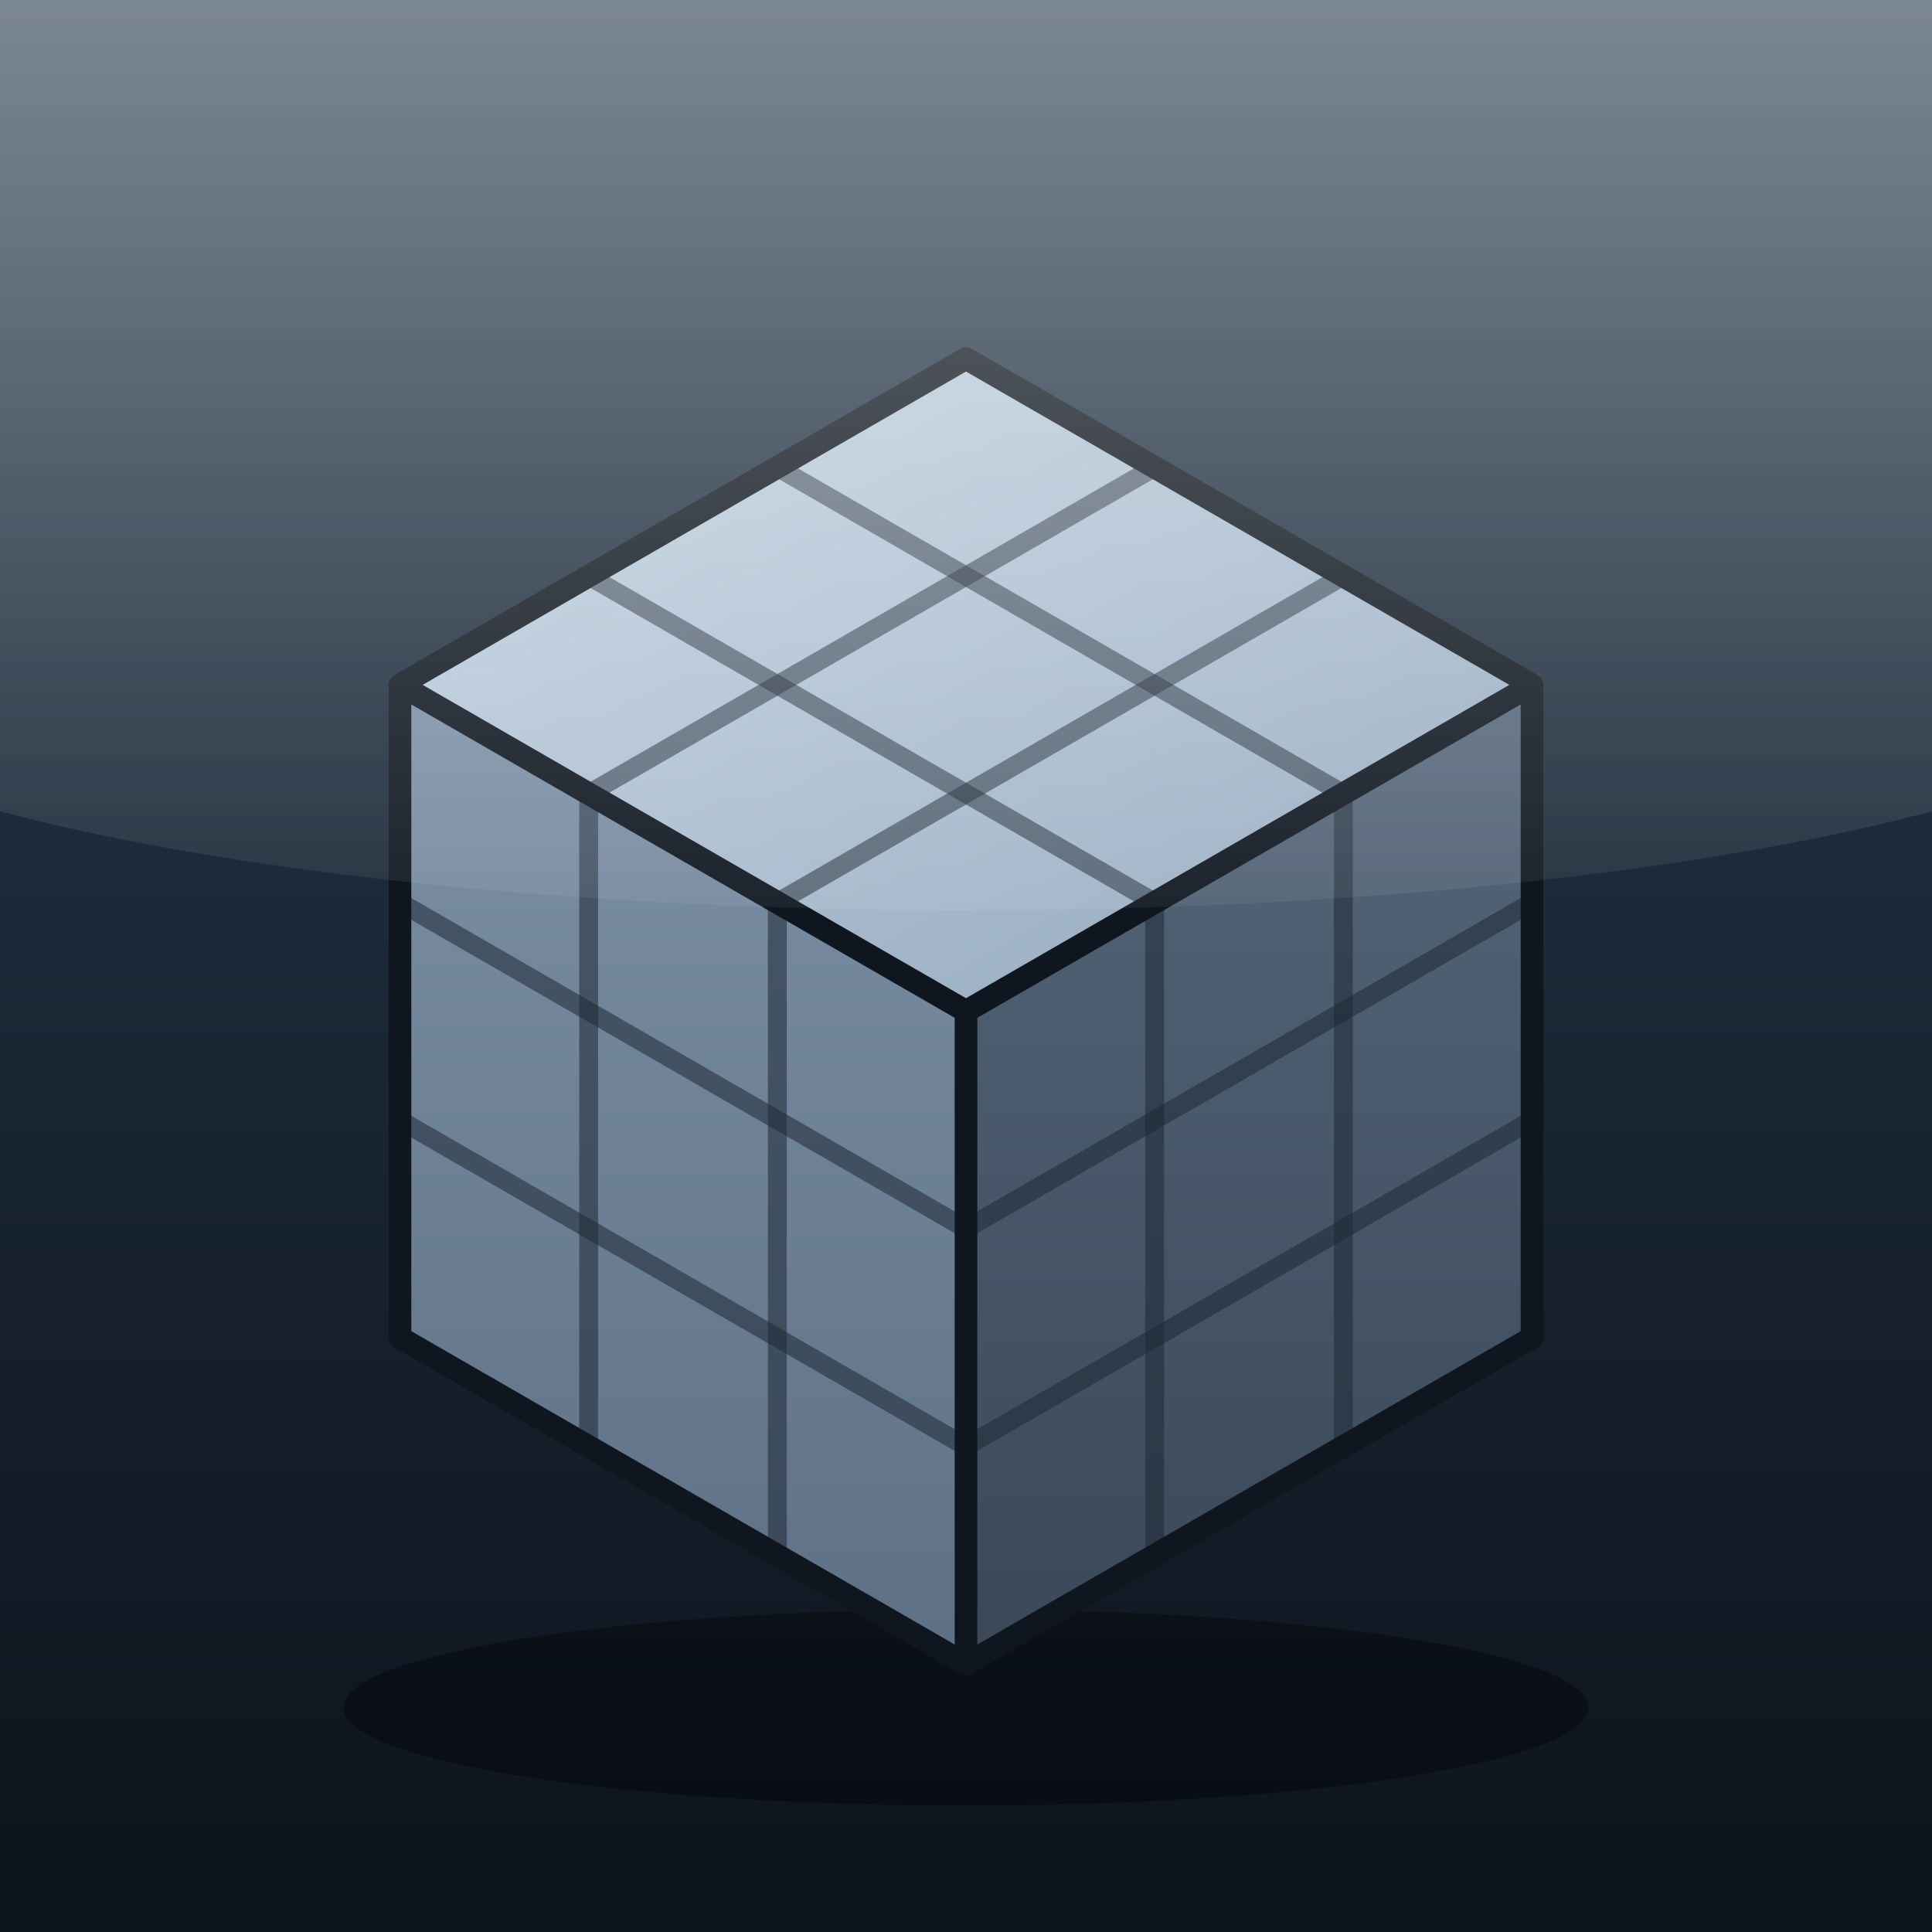
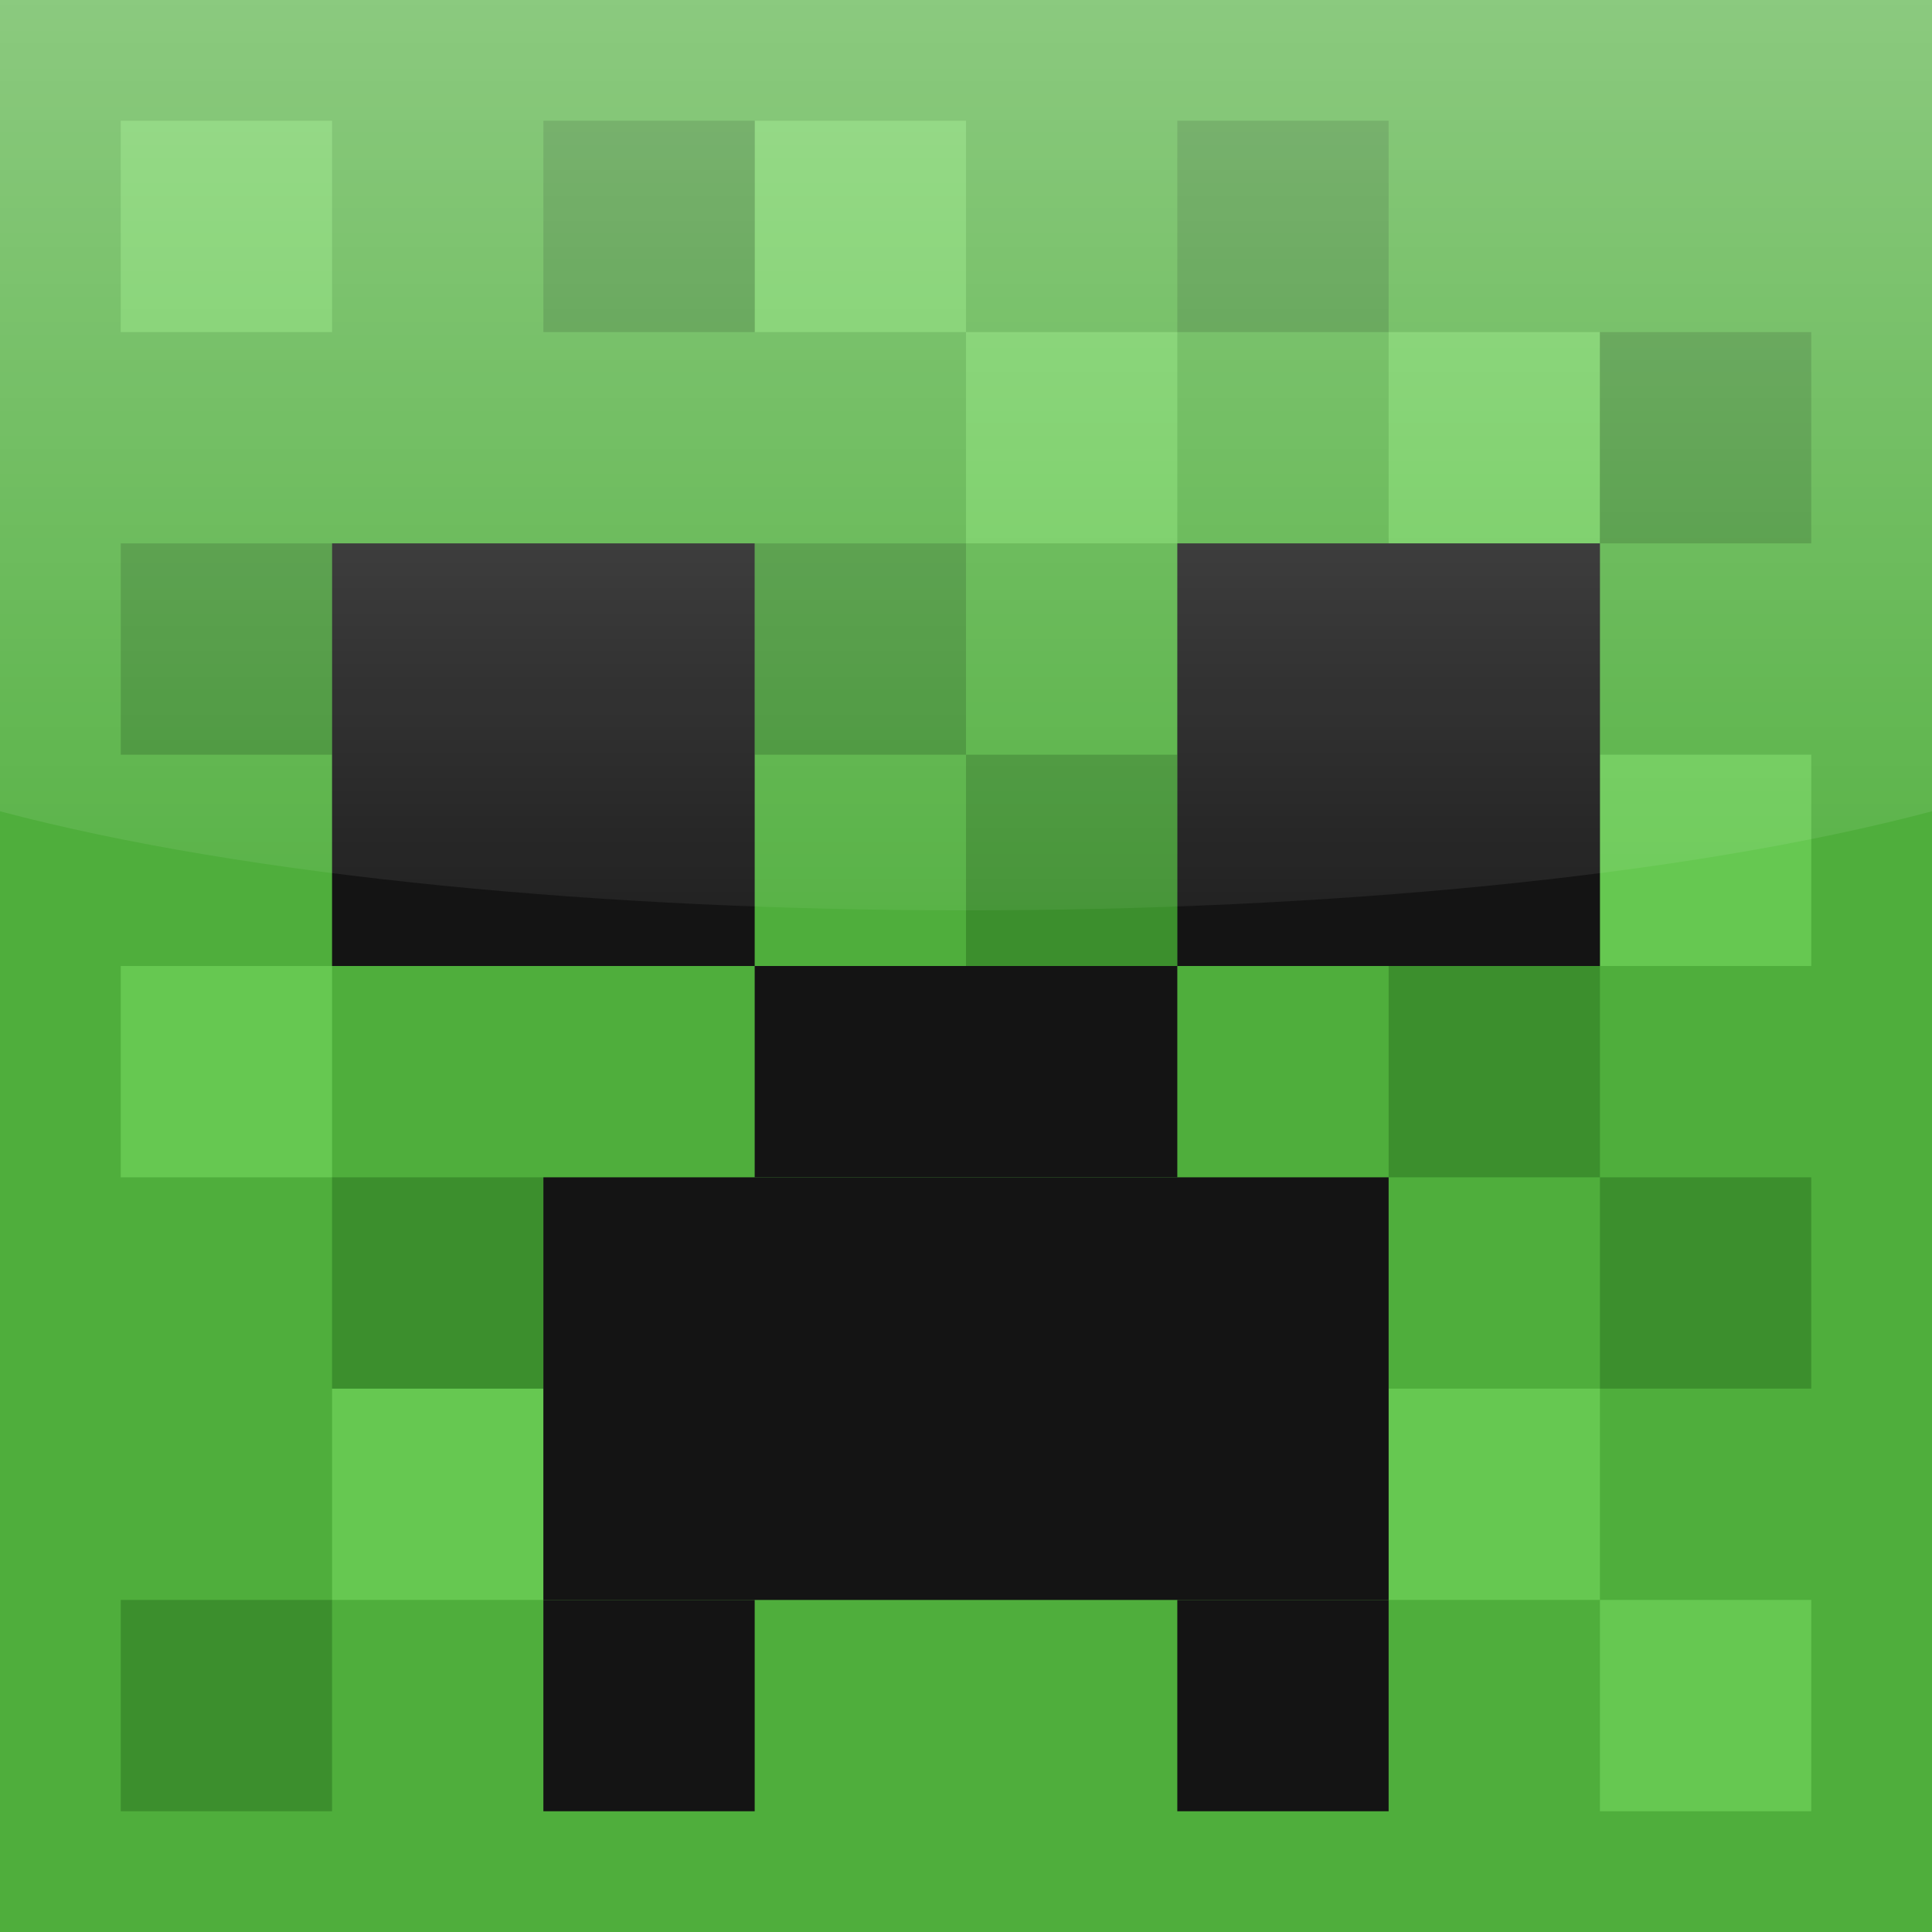
<svg xmlns="http://www.w3.org/2000/svg" width="1024" height="1024" viewBox="0 0 1024 1024">
  <defs>
-     <linearGradient id="bg" x1="0" y1="0" x2="0" y2="1">
-       <stop offset="0" stop-color="#2b3d52" />
-       <stop offset="1" stop-color="#0c131b" />
-     </linearGradient>
-     <linearGradient id="top" x1="0" y1="0" x2="1" y2="1">
-       <stop offset="0" stop-color="#c3d3e2" />
-       <stop offset="1" stop-color="#93a8bd" />
-     </linearGradient>
-     <linearGradient id="left" x1="0" y1="0" x2="0" y2="1">
-       <stop offset="0" stop-color="#7c90a6" />
-       <stop offset="1" stop-color="#5d7085" />
-     </linearGradient>
-     <linearGradient id="right" x1="0" y1="0" x2="0" y2="1">
-       <stop offset="0" stop-color="#55677b" />
-       <stop offset="1" stop-color="#3a4858" />
-     </linearGradient>
    <linearGradient id="gloss" x1="0" y1="0" x2="0" y2="1">
-       <stop offset="0" stop-color="#ffffff" stop-opacity="0.38" />
+       <stop offset="0" stop-color="#ffffff" stop-opacity="0.34" />
      <stop offset="1" stop-color="#ffffff" stop-opacity="0.06" />
    </linearGradient>
  </defs>
-   <rect width="1024" height="1024" fill="url(#bg)" />
-   <ellipse cx="512" cy="905" rx="330" ry="52" fill="#000000" opacity="0.35" />
-   <polygon points="512,190 812,363 512,536 212,363" fill="url(#top)" />
-   <polygon points="212,363 512,536 512,882 212,709" fill="url(#left)" />
-   <polygon points="512,536 812,363 812,709 512,882" fill="url(#right)" />
-   <g stroke="#1d2836" stroke-opacity="0.55" stroke-width="10" stroke-linecap="round">
-     <line x1="612" y1="247.7" x2="312" y2="420.7" />
-     <line x1="712" y1="305.3" x2="412" y2="478.3" />
-     <line x1="412" y1="247.7" x2="712" y2="420.7" />
-     <line x1="312" y1="305.3" x2="612" y2="478.3" />
-     <line x1="212" y1="478.3" x2="512" y2="651.3" />
-     <line x1="212" y1="593.7" x2="512" y2="766.7" />
-     <line x1="312" y1="420.7" x2="312" y2="766.7" />
-     <line x1="412" y1="478.3" x2="412" y2="824.3" />
-     <line x1="512" y1="651.3" x2="812" y2="478.3" />
-     <line x1="512" y1="766.7" x2="812" y2="593.7" />
-     <line x1="612" y1="478.3" x2="612" y2="824.3" />
-     <line x1="712" y1="420.7" x2="712" y2="766.7" />
+   <rect width="1024" height="1024" fill="#4fae3c" />
+   <g fill="#66c851">
+     <rect x="64" y="64" width="112" height="112" />
+     <rect x="400" y="64" width="112" height="112" />
+     <rect x="736" y="176" width="112" height="112" />
+     <rect x="64" y="512" width="112" height="112" />
+     <rect x="848" y="400" width="112" height="112" />
+     <rect x="176" y="736" width="112" height="112" />
+     <rect x="736" y="736" width="112" height="112" />
+     <rect x="512" y="176" width="112" height="112" />
+     <rect x="848" y="848" width="112" height="112" />
  </g>
-   <g fill="none" stroke="#0f1620" stroke-width="12" stroke-linejoin="round">
-     <polygon points="512,190 812,363 812,709 512,882 212,709 212,363" />
-     <polyline points="212,363 512,536 812,363" />
-     <line x1="512" y1="536" x2="512" y2="882" />
+   <g fill="#3c8f2d">
+     <rect x="288" y="64" width="112" height="112" />
+     <rect x="624" y="64" width="112" height="112" />
+     <rect x="848" y="176" width="112" height="112" />
+     <rect x="64" y="288" width="112" height="112" />
+     <rect x="400" y="288" width="112" height="112" />
+     <rect x="176" y="624" width="112" height="112" />
+     <rect x="736" y="512" width="112" height="112" />
+     <rect x="64" y="848" width="112" height="112" />
+     <rect x="512" y="400" width="112" height="112" />
+     <rect x="848" y="624" width="112" height="112" />
+   </g>
+   <g fill="#141414">
+     <rect x="176" y="288" width="224" height="224" />
+     <rect x="624" y="288" width="224" height="224" />
+     <rect x="400" y="512" width="224" height="112" />
+     <rect x="288" y="624" width="448" height="224" />
+     <rect x="288" y="848" width="112" height="112" />
+     <rect x="624" y="848" width="112" height="112" />
  </g>
  <path d="M0,0 H1024 V430 C760,500 264,500 0,430 Z" fill="url(#gloss)" />
</svg>
